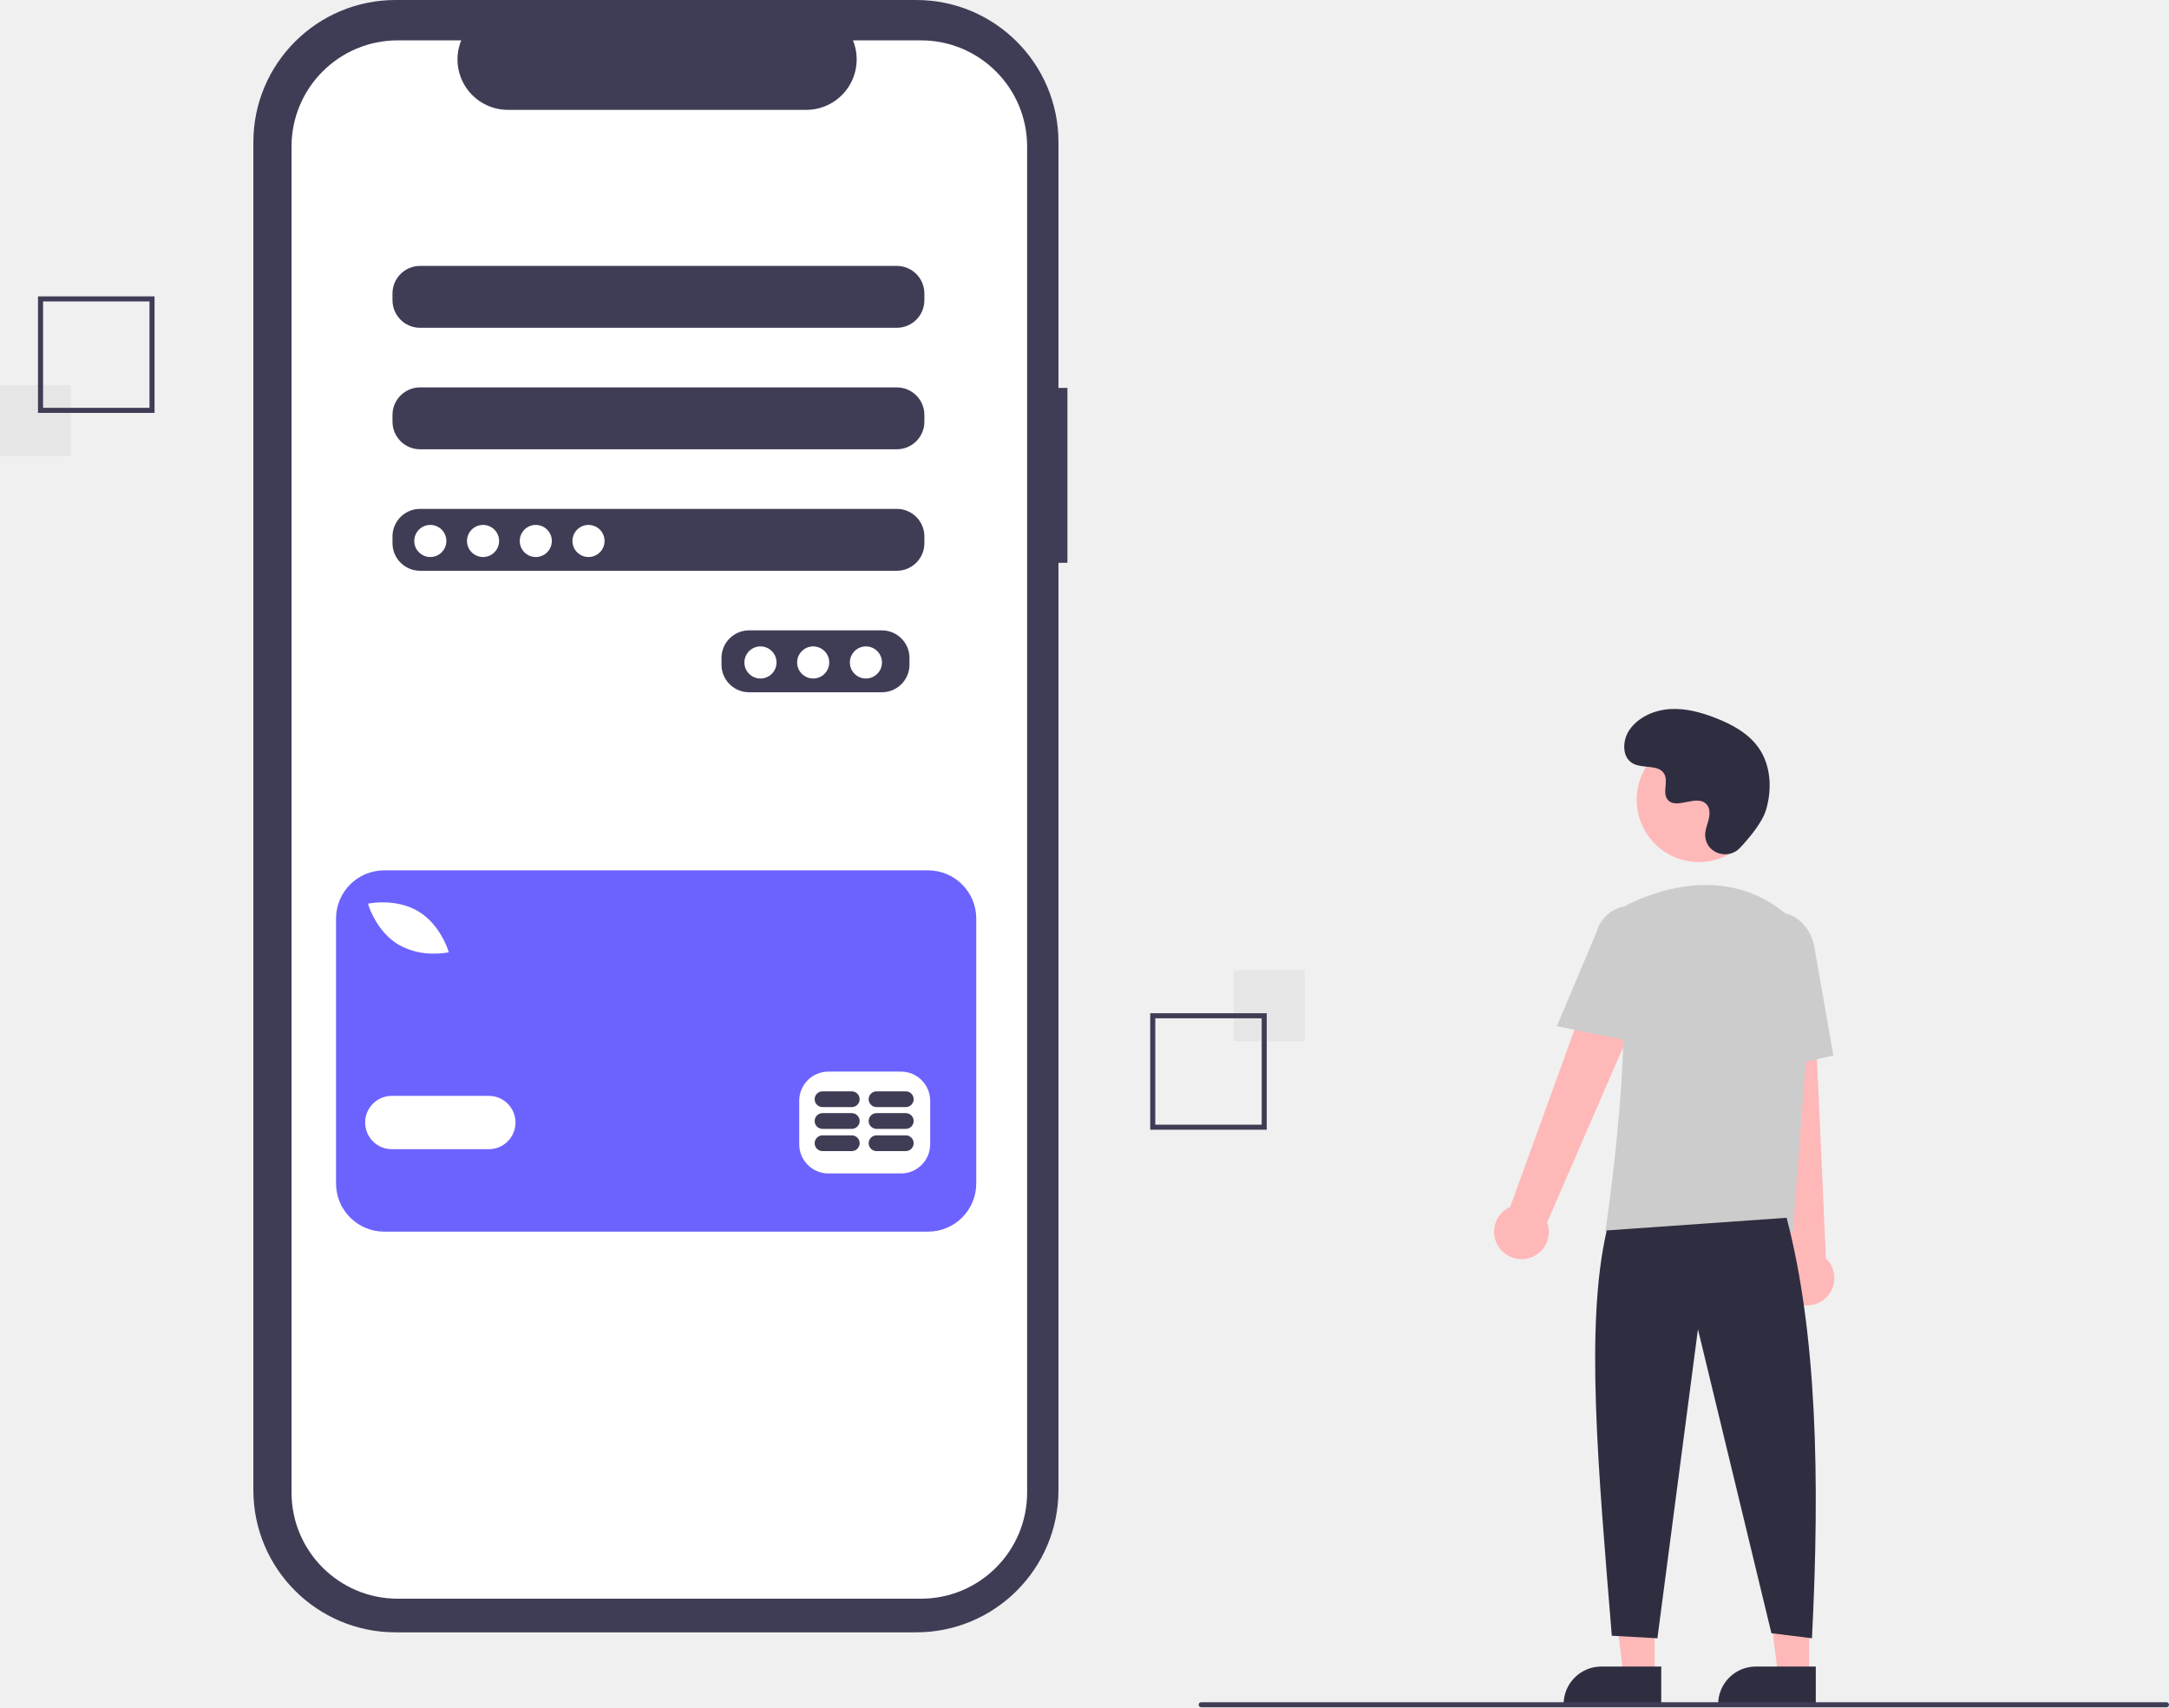
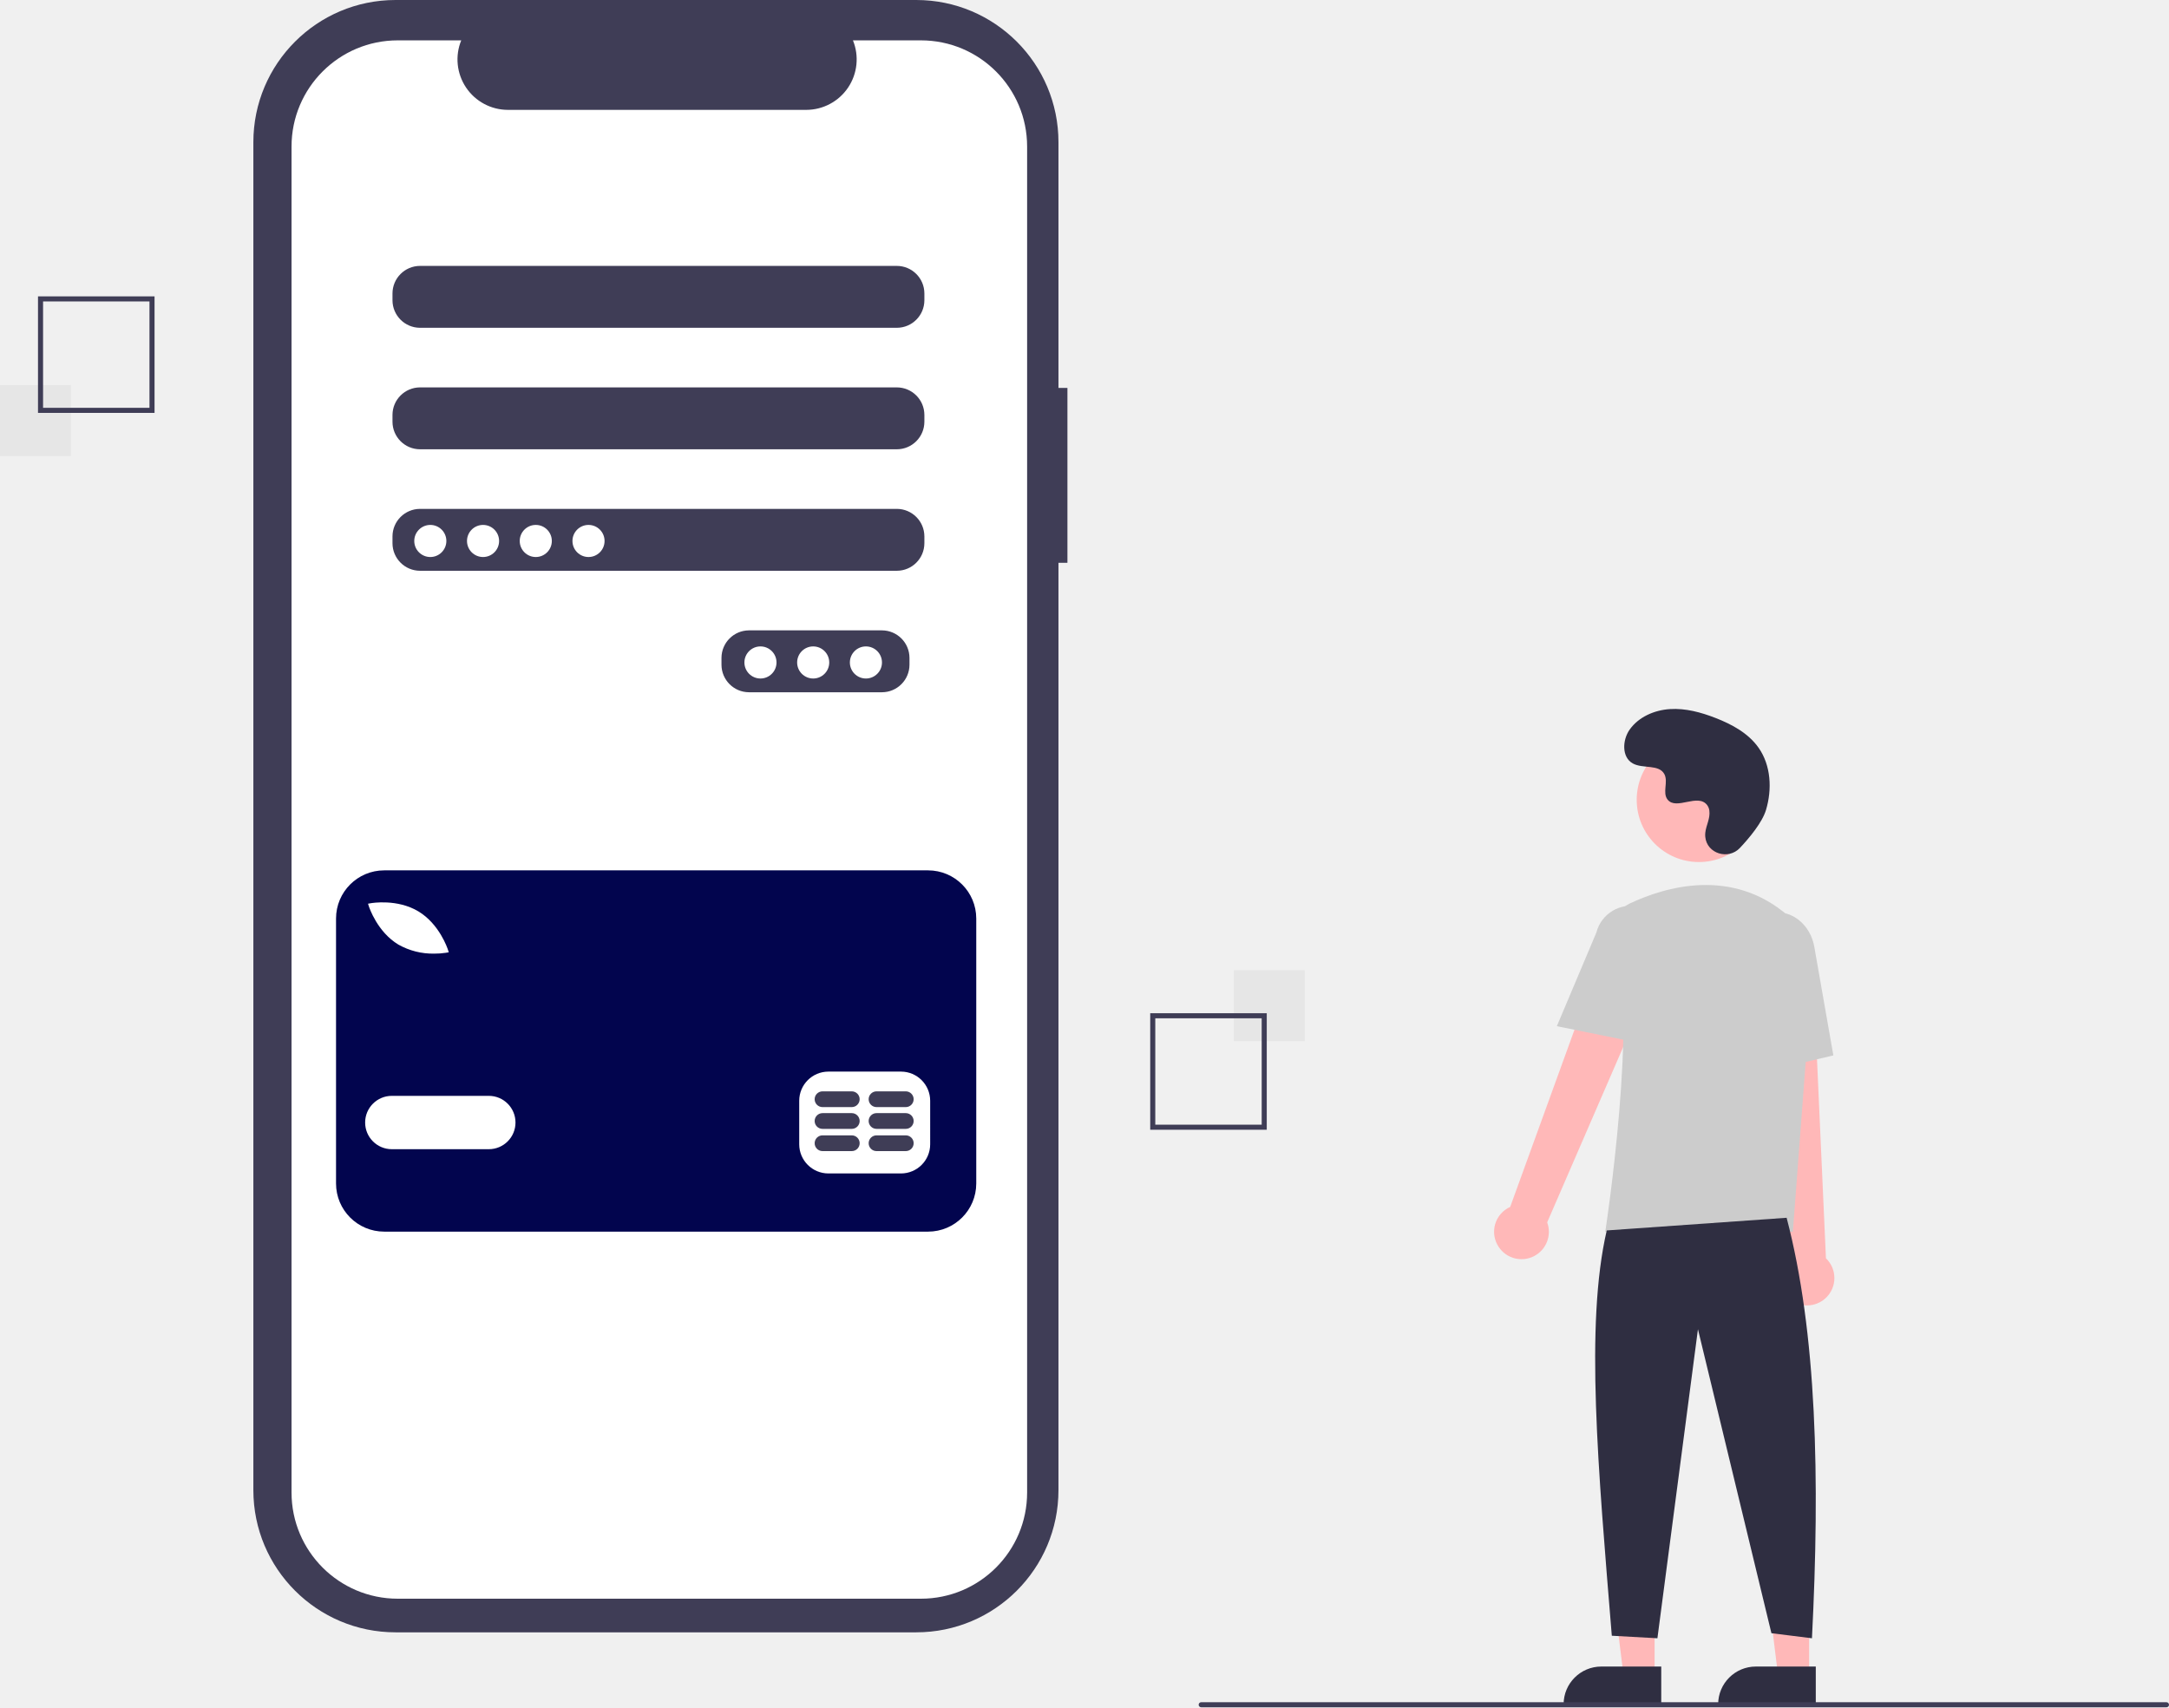
<svg xmlns="http://www.w3.org/2000/svg" data-name="Layer 1" width="856.122" height="674" viewBox="0 0 856.122 674">
  <path d="M593.264,266.136h-3.541V169.139A56.139,56.139,0,0,0,533.584,113H328.083a56.139,56.139,0,0,0-56.139,56.139v532.132a56.139,56.139,0,0,0,56.139,56.139h205.501a56.139,56.139,0,0,0,56.139-56.139V335.18h3.541Z" transform="translate(-171.939 -113)" fill="#3f3d56" />
  <path d="M535.426,128.933H508.601A19.918,19.918,0,0,1,490.16,156.374H372.431a19.918,19.918,0,0,1-18.441-27.441H328.935a41.924,41.924,0,0,0-41.924,41.924V702.209a41.924,41.924,0,0,0,41.924,41.924H535.426a41.924,41.924,0,0,0,41.924-41.924V170.857a41.924,41.924,0,0,0-41.924-41.924Zm-4.507,246.497a10.891,10.891,0,0,1-10.859,10.859H467.574a10.891,10.891,0,0,1-10.859-10.859v-2.715a10.891,10.891,0,0,1,10.859-10.859h52.486a10.891,10.891,0,0,1,10.859,10.859Zm5.882-47.961a10.891,10.891,0,0,1-10.859,10.859H337.716a10.891,10.891,0,0,1-10.859-10.859v-2.715a10.891,10.891,0,0,1,10.859-10.859H525.942a10.891,10.891,0,0,1,10.859,10.859Zm0-47.961a10.891,10.891,0,0,1-10.859,10.859H337.716a10.891,10.891,0,0,1-10.859-10.859v-2.715a10.891,10.891,0,0,1,10.859-10.859H525.942a10.891,10.891,0,0,1,10.859,10.859Zm0-47.961a10.891,10.891,0,0,1-10.859,10.859H337.716a10.891,10.891,0,0,1-10.859-10.859v-2.715a10.891,10.891,0,0,1,10.859-10.859H525.942a10.891,10.891,0,0,1,10.859,10.859Z" transform="translate(-171.939 -113)" fill="#fff" />
  <circle cx="169.849" cy="213.564" r="6.335" fill="#fff" />
  <circle cx="190.663" cy="213.564" r="6.335" fill="#fff" />
  <circle cx="211.476" cy="213.564" r="6.335" fill="#fff" />
  <circle cx="232.29" cy="213.564" r="6.335" fill="#fff" />
  <circle cx="300.16" cy="261.526" r="6.335" fill="#fff" />
  <circle cx="320.973" cy="261.526" r="6.335" fill="#fff" />
  <circle cx="341.787" cy="261.526" r="6.335" fill="#fff" />
-   <path d="M538.258,456.601H323.591a19.016,19.016,0,0,0-19.016,19.016v104.59a19.016,19.016,0,0,0,19.016,19.016H538.258a19.016,19.016,0,0,0,19.016-19.016V475.617a19.016,19.016,0,0,0-19.016-19.016Zm-219.978,12.972c.424-.077,10.476-1.787,18.799,3.221,8.323,5.007,11.521,14.691,11.653,15.1l.336,1.044-1.08.192a28.669,28.669,0,0,1-4.658.342,27.738,27.738,0,0,1-14.141-3.564c-8.323-5.007-11.52-14.69-11.652-15.099l-.337-1.044Zm46.599,97.105H326.591a10.529,10.529,0,0,1,0-21.058h38.288a10.529,10.529,0,0,1,0,21.058Zm174.209-1.914A11.52,11.52,0,0,1,527.6,576.25H498.885a11.52,11.52,0,0,1-11.486-11.486V547.534A11.52,11.52,0,0,1,498.885,536.048h28.716a11.52,11.52,0,0,1,11.486,11.486Z" transform="translate(-171.939 -113)" fill="#6c63ff" />
+   <path d="M538.258,456.601H323.591a19.016,19.016,0,0,0-19.016,19.016v104.59a19.016,19.016,0,0,0,19.016,19.016H538.258a19.016,19.016,0,0,0,19.016-19.016V475.617a19.016,19.016,0,0,0-19.016-19.016Zm-219.978,12.972c.424-.077,10.476-1.787,18.799,3.221,8.323,5.007,11.521,14.691,11.653,15.1l.336,1.044-1.08.192a28.669,28.669,0,0,1-4.658.342,27.738,27.738,0,0,1-14.141-3.564c-8.323-5.007-11.52-14.69-11.652-15.099l-.337-1.044Zm46.599,97.105H326.591a10.529,10.529,0,0,1,0-21.058h38.288a10.529,10.529,0,0,1,0,21.058Zm174.209-1.914A11.52,11.52,0,0,1,527.6,576.25H498.885a11.52,11.52,0,0,1-11.486-11.486V547.534A11.52,11.52,0,0,1,498.885,536.048h28.716a11.52,11.52,0,0,1,11.486,11.486Z" transform="translate(-171.939 -113)" fill="#02054e" />
  <path d="M508.143,561.213H496.598a3.108,3.108,0,0,0,0,6.217h11.546a3.108,3.108,0,0,0,0-6.217Z" transform="translate(-171.939 -113)" fill="#3f3d56" />
  <path d="M529.459,561.213H517.913a3.108,3.108,0,0,0,0,6.217H529.459a3.108,3.108,0,0,0,0-6.217Z" transform="translate(-171.939 -113)" fill="#3f3d56" />
  <path d="M508.142,552.438H496.596a3.108,3.108,0,0,0,0,6.217h11.546a3.108,3.108,0,0,0,0-6.217Z" transform="translate(-171.939 -113)" fill="#3f3d56" />
  <path d="M529.457,552.438H517.911a3.108,3.108,0,0,0,0,6.217h11.546a3.108,3.108,0,0,0,0-6.217Z" transform="translate(-171.939 -113)" fill="#3f3d56" />
  <path d="M508.142,543.841H496.596a3.108,3.108,0,0,0,0,6.217h11.546a3.108,3.108,0,0,0,0-6.217Z" transform="translate(-171.939 -113)" fill="#3f3d56" />
  <path d="M529.457,543.841H517.911a3.108,3.108,0,0,0,0,6.217h11.546a3.108,3.108,0,0,0,0-6.217Z" transform="translate(-171.939 -113)" fill="#3f3d56" />
  <rect x="487" y="383" width="28" height="28" fill="#e6e6e6" />
  <path d="M625.939,513h46v46h-46Zm44,2h-42v42h42Z" transform="translate(-171.939 -113)" fill="#3f3d56" />
  <rect y="152" width="28" height="28" fill="#e6e6e6" />
  <path d="M232.939,276h-46V230h46Zm-44-2h42V232h-42Z" transform="translate(-171.939 -113)" fill="#3f3d56" />
  <polygon points="653.077 661.417 640.817 661.417 634.985 614.129 653.079 614.129 653.077 661.417" fill="#ffb8b8" />
  <path d="M632.06,657.914H655.704a0,0,0,0,1,0,0v14.887a0,0,0,0,1,0,0H617.173a0,0,0,0,1,0,0v0A14.887,14.887,0,0,1,632.06,657.914Z" fill="#2f2e41" />
  <polygon points="714.077 661.417 701.817 661.417 695.985 614.129 714.079 614.129 714.077 661.417" fill="#ffb8b8" />
  <path d="M693.06,657.914H716.704a0,0,0,0,1,0,0v14.887a0,0,0,0,1,0,0H678.173a0,0,0,0,1,0,0v0A14.887,14.887,0,0,1,693.06,657.914Z" fill="#2f2e41" />
  <path d="M763.515,605.303a10.743,10.743,0,0,1,4.511-15.843l41.676-114.867,20.507,11.191L782.624,595.556a10.801,10.801,0,0,1-19.109,9.748Z" transform="translate(-171.939 -113)" fill="#ffb8b8" />
  <path d="M879.754,626.887a10.743,10.743,0,0,1-2.893-16.217L863.95,489.161l23.338,1.066L892.653,609.748a10.801,10.801,0,0,1-12.9,17.139Z" transform="translate(-171.939 -113)" fill="#ffb8b8" />
  <circle cx="670.584" cy="315.756" r="24.561" fill="#ffb8b8" />
  <path d="M879.597,599.252H805.55l.089-.576c.133-.861,13.197-86.439,3.562-114.436a11.813,11.813,0,0,1,6.069-14.583h0c13.772-6.485,40.208-14.471,62.52,4.909a28.234,28.234,0,0,1,9.459,23.396Z" transform="translate(-171.939 -113)" fill="#ccc" />
  <path d="M819.772,524.884l-33.337-6.763,15.626-37.03a13.997,13.997,0,0,1,27.106,6.998Z" transform="translate(-171.939 -113)" fill="#ccc" />
  <path d="M862.468,537.442l-2.004-45.941c-1.52-8.636,3.424-16.8,11.027-18.135,7.605-1.33,15.032,4.66,16.558,13.36l7.533,42.928Z" transform="translate(-171.939 -113)" fill="#ccc" />
  <path d="M877.133,593.752c11.915,45.377,13.214,103.069,10,166l-16-2-29-120-16,122-18-1c-5.377-66.03-10.613-122.715-2-160Z" transform="translate(-171.939 -113)" fill="#2f2e41" />
  <path d="M858.706,447.738c-4.582,4.881-13.091,2.261-13.688-4.407a8.055,8.055,0,0,1,.01-1.556c.308-2.954,2.015-5.635,1.606-8.754a4.59,4.59,0,0,0-.84-2.149c-3.651-4.889-12.222,2.187-15.668-2.239-2.113-2.714.371-6.987-1.251-10.021-2.14-4.004-8.479-2.029-12.454-4.221-4.423-2.439-4.158-9.225-1.247-13.353,3.551-5.034,9.776-7.72,15.923-8.107s12.253,1.275,17.992,3.511c6.521,2.541,12.988,6.054,17.001,11.788,4.88,6.973,5.35,16.348,2.909,24.502C867.515,437.693,862.448,443.752,858.706,447.738Z" transform="translate(-171.939 -113)" fill="#2f2e41" />
  <path d="M1027.061,787h-381a1,1,0,0,1,0-2h381a1,1,0,0,1,0,2Z" transform="translate(-171.939 -113)" fill="#3f3d56" />
</svg>
